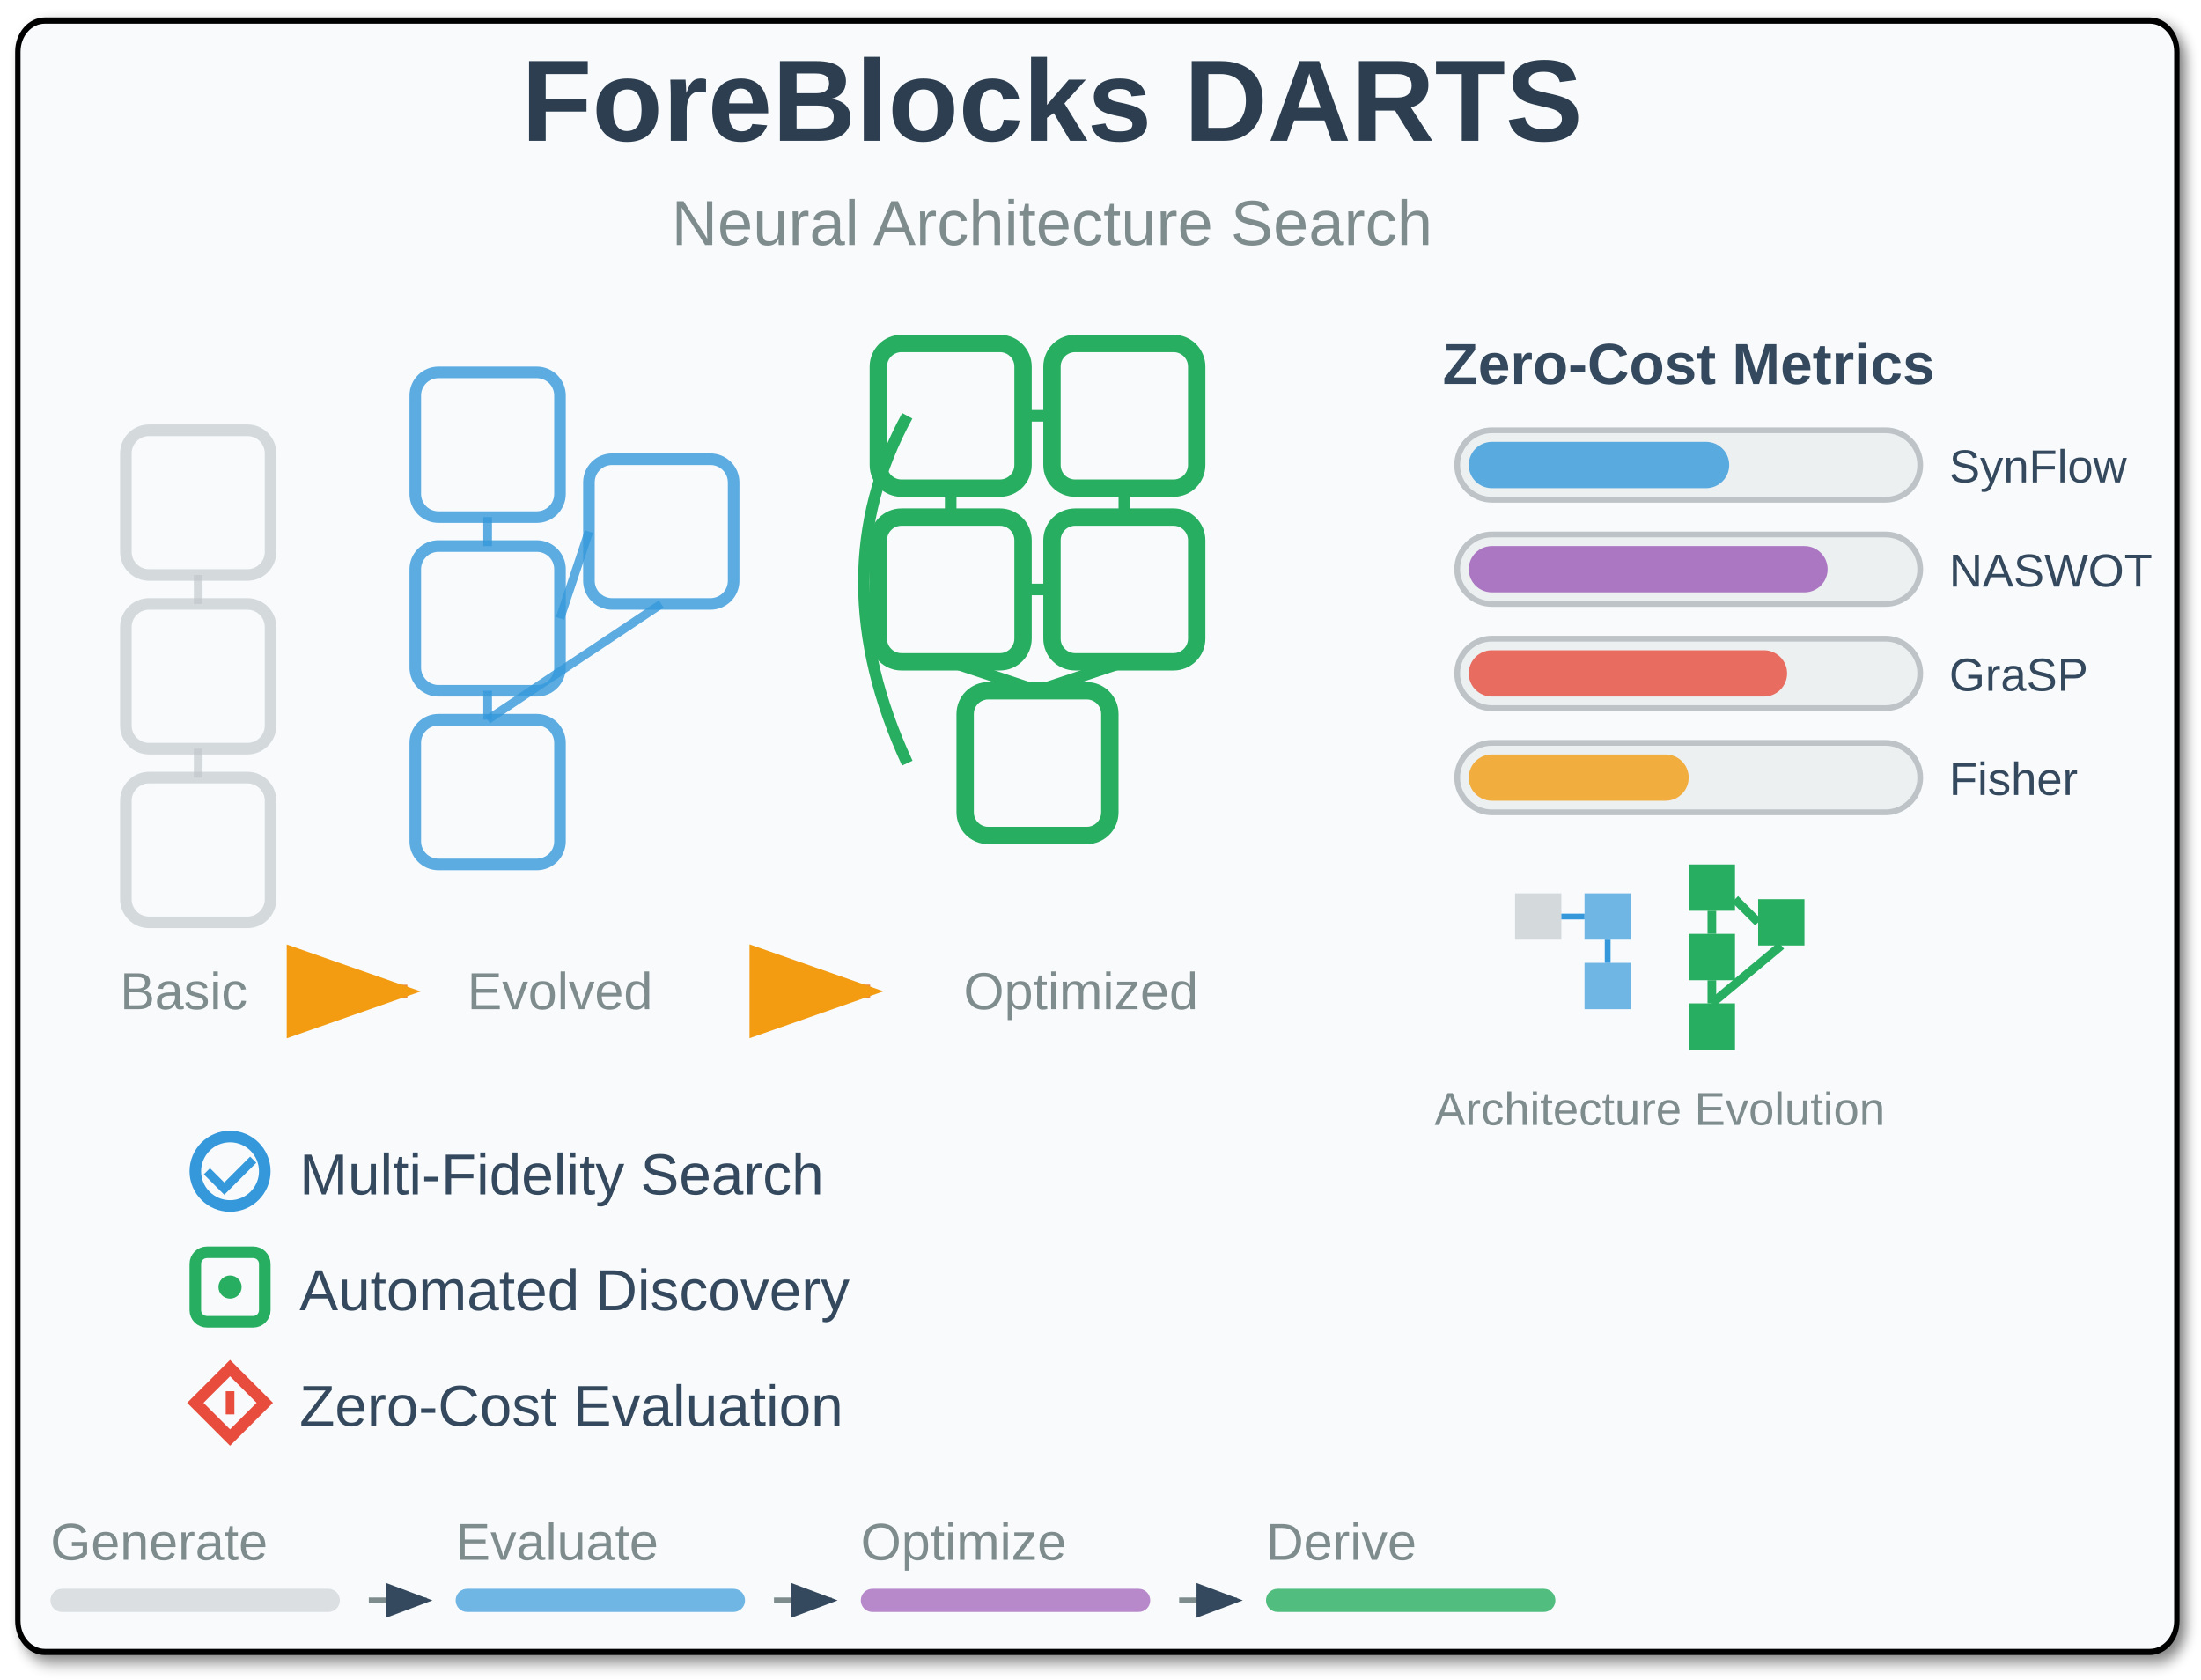
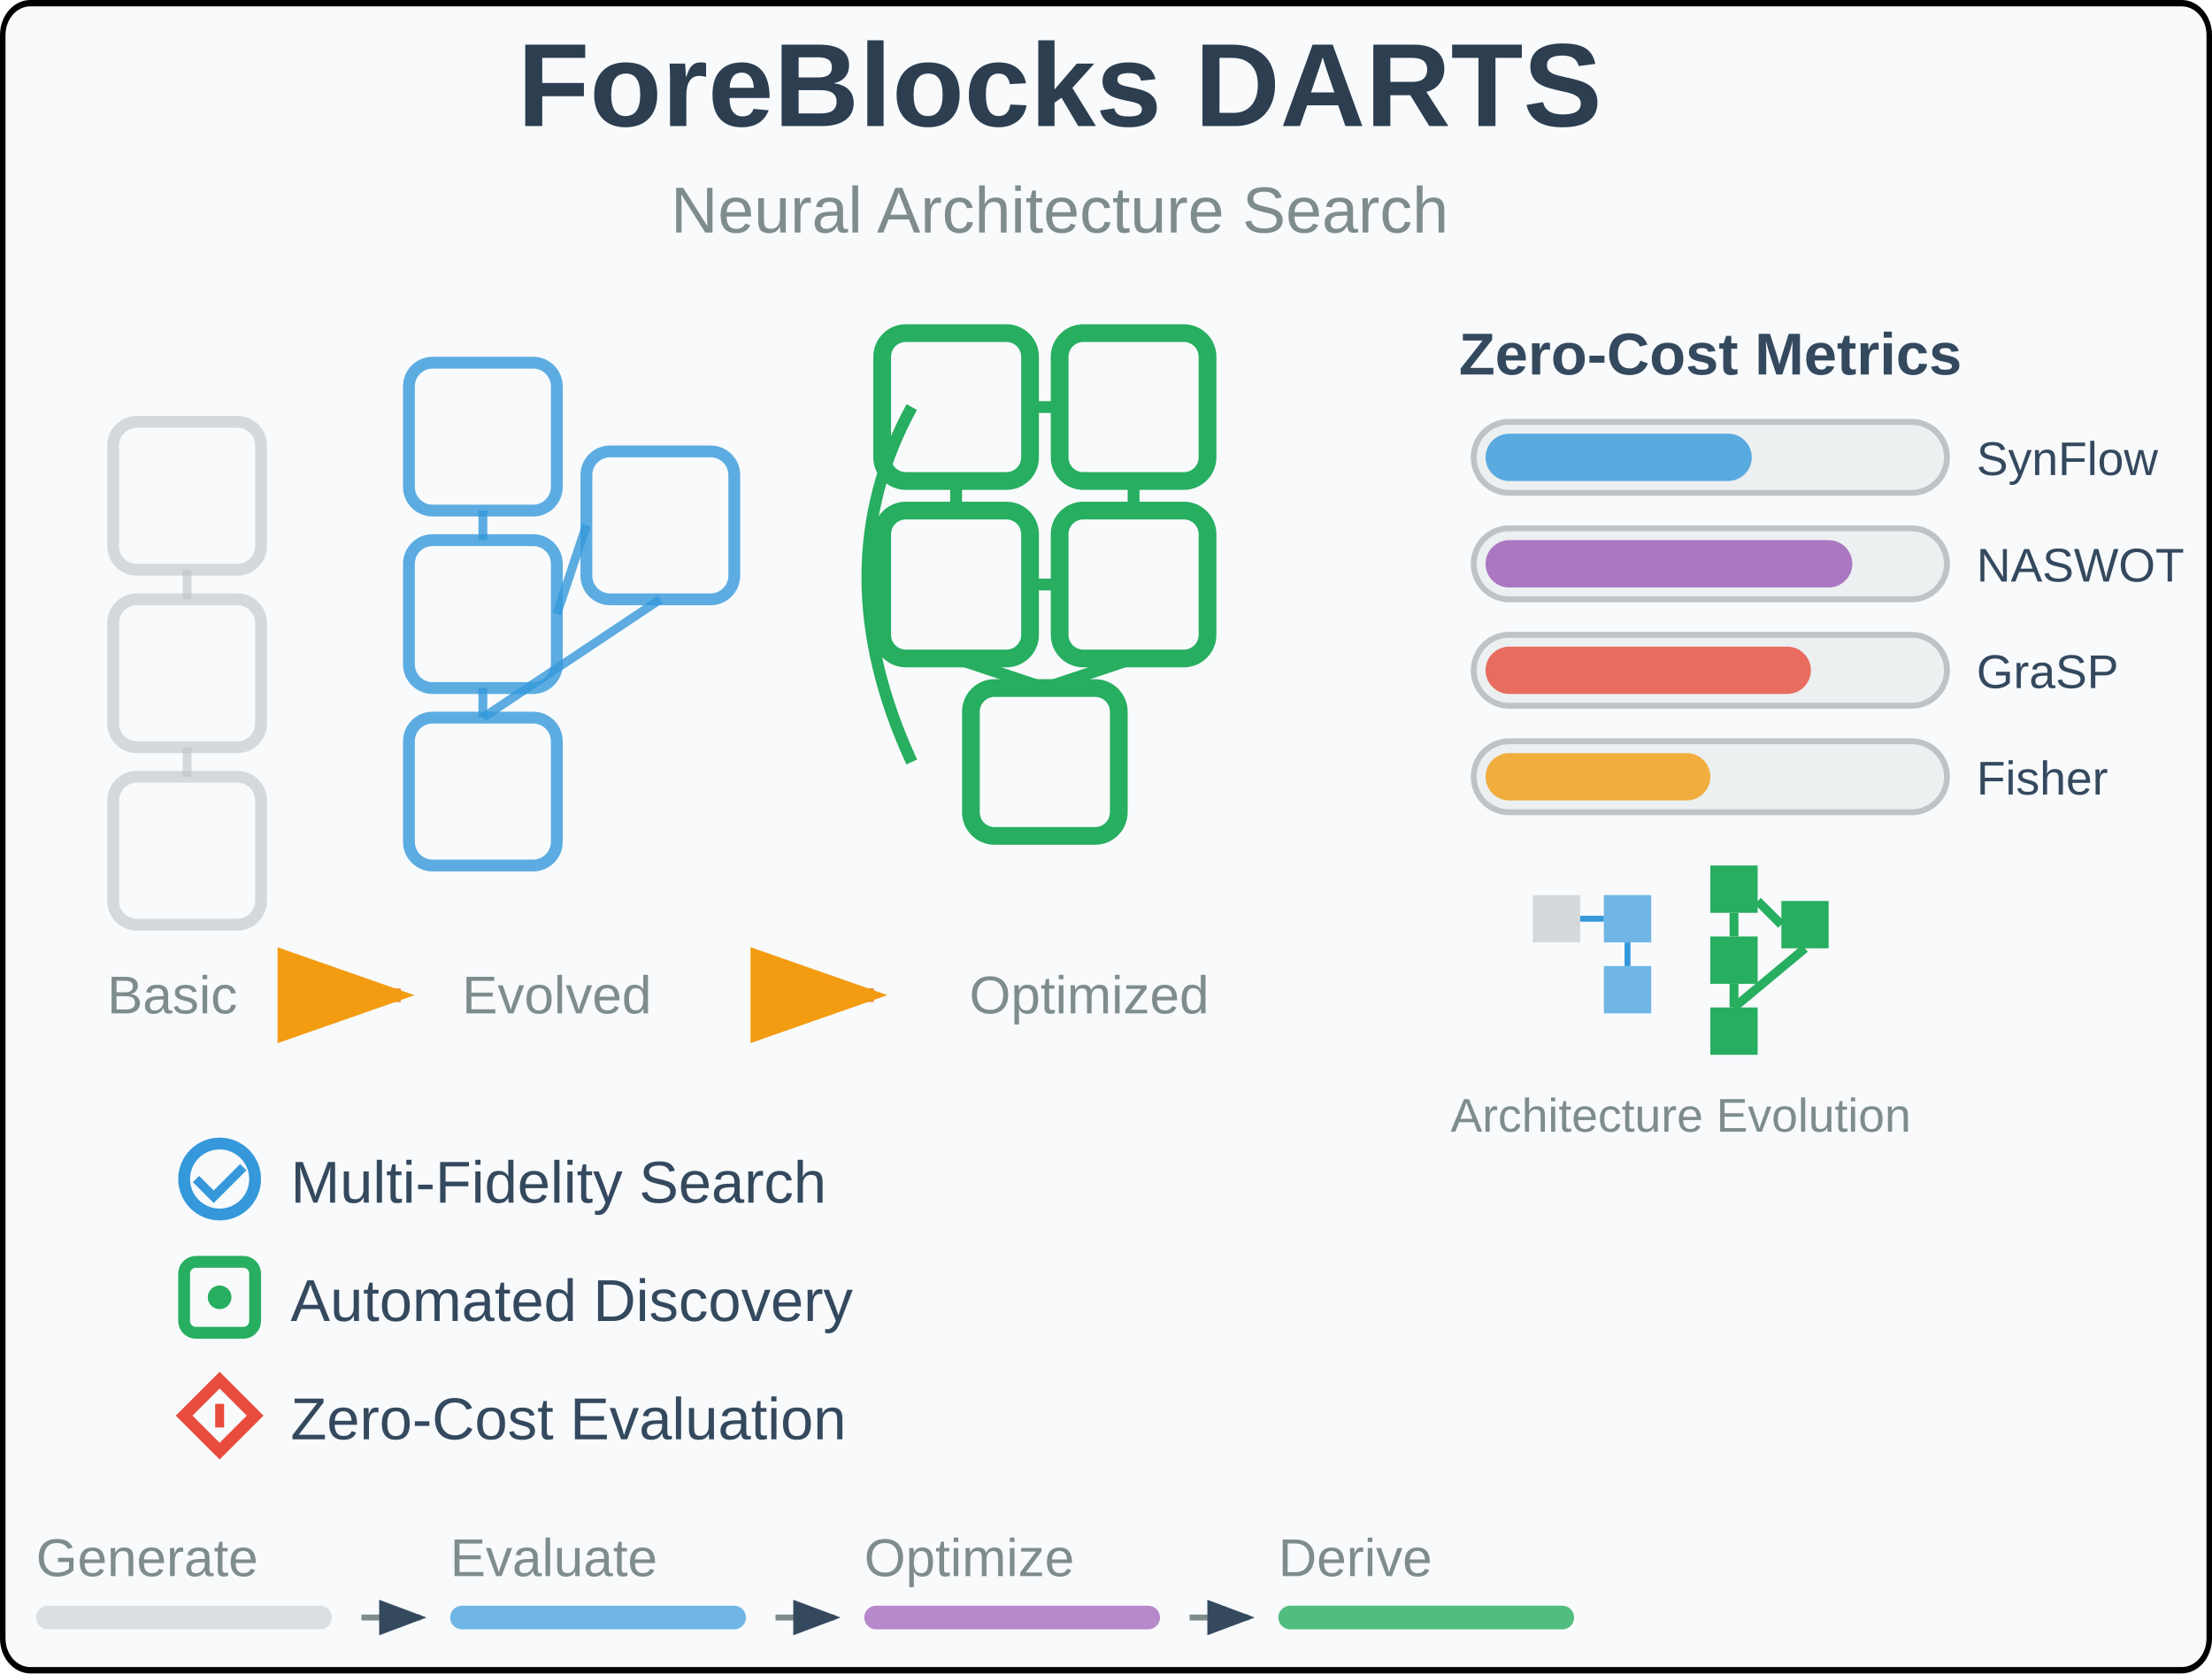
- <svg xmlns="http://www.w3.org/2000/svg" xmlns:xlink="http://www.w3.org/1999/xlink" viewBox="0 0 380.253 290.172" version="1.1" id="svg58" width="380.253" height="290.172">
+ <svg xmlns="http://www.w3.org/2000/svg" xmlns:xlink="http://www.w3.org/1999/xlink" viewBox="0 0 373.931 282.89" version="1.1" id="svg58" width="373.931" height="282.89">
  <defs id="defs8">
    <linearGradient id="neuralGradient" x1="0" y1="0" x2="1" y2="0">
      <stop offset="0" stop-color="#3498db" stop-opacity="0.8" id="stop1" />
      <stop offset="0.5" stop-color="#9b59b6" stop-opacity="0.8" id="stop2" />
      <stop offset="1" stop-color="#e74c3c" stop-opacity="0.8" id="stop3" />
    </linearGradient>
    <linearGradient id="searchGradient" x1="0" y1="0" x2="1" y2="1">
      <stop offset="0" stop-color="#f39c12" stop-opacity="0.9" id="stop4" />
      <stop offset="1" stop-color="#e67e22" stop-opacity="0.9" id="stop5" />
    </linearGradient>
    <linearGradient id="evolutionGradient" x1="0" y1="0" x2="1" y2="0">
      <stop offset="0" stop-color="#27ae60" stop-opacity="0.7" id="stop6" />
      <stop offset="1" stop-color="#2ecc71" stop-opacity="0.9" id="stop7" />
    </linearGradient>
    <marker id="arrowhead" markerWidth="8" markerHeight="6" refX="7" refY="3" orient="auto" markerUnits="strokeWidth">
-       <polygon points="0,6 0,0 8,3 " fill="#34495e" id="polygon7" />
+       <polygon points="0,0 8,3 0,6 " fill="#34495e" id="polygon7" />
    </marker>
    <marker id="searchArrow" markerWidth="10" markerHeight="7" refX="9" refY="3.5" orient="auto" markerUnits="strokeWidth">
-       <polygon points="0,7 0,0 10,3.5 " fill="#f39c12" id="polygon8" />
+       <polygon points="0,0 10,3.5 0,7 " fill="#f39c12" id="polygon8" />
    </marker>
    <linearGradient xlink:href="#searchGradient" id="linearGradient59" x1="48.526" y1="130.878" x2="73.626" y2="155.977" gradientTransform="scale(1.195229,0.83666)" gradientUnits="userSpaceOnUse" />
    <marker id="searchArrow-6" markerWidth="10" markerHeight="7" refX="9" refY="3.5" orient="auto" markerUnits="strokeWidth">
-       <polygon points="0,0 10,3.5 0,7 " fill="#f39c12" id="polygon8-5" />
+       <polygon points="10,3.5 0,7 0,0 " fill="#f39c12" id="polygon8-5" />
    </marker>
    <linearGradient xlink:href="#searchGradient" id="linearGradient60" gradientUnits="userSpaceOnUse" gradientTransform="scale(1.195229,0.83666)" x1="48.526" y1="130.878" x2="73.626" y2="155.977" />
    <filter style="color-interpolation-filters:sRGB" id="filter9" x="-0.008" y="-0.013" width="1.019" height="1.03">
      <feFlood result="flood" in="SourceGraphic" flood-opacity="0.498" flood-color="rgb(0,0,0)" id="feFlood8" />
      <feGaussianBlur result="blur" in="SourceGraphic" stdDeviation="1" id="feGaussianBlur8" />
      <feOffset result="offset" in="blur" dx="1" dy="1" id="feOffset8" />
      <feComposite result="comp1" operator="in" in="flood" in2="offset" id="feComposite8" />
      <feComposite result="comp2" operator="over" in="SourceGraphic" in2="comp1" id="feComposite9" />
    </filter>
  </defs>
-   <path width="342.172" height="224.479" fill="#f8fafc" stroke="#e2e8f0" stroke-width="0.277" id="rect1" x="-0.731" y="-0.304" style="stroke:#000000;stroke-width:0.855;stroke-linejoin:round;stroke-dasharray:none;stroke-opacity:1;filter:url(#filter9)" transform="matrix(1.09009,0,0,1.255429,3.878925,3.930736)" d="m 3.554,-0.304 333.603,0 a 4.285,4.285 45 0 1 4.285,4.285 V 219.89 a 4.285,4.285 135 0 1 -4.285,4.285 H 3.554 a 4.285,4.285 45 0 1 -4.285,-4.285 l 0,-215.909 A 4.285,4.285 135 0 1 3.554,-0.304 Z" />
-   <g transform="translate(21.74447,74.32648)" id="g11">
+   <path width="342.172" height="224.479" fill="#f8fafc" stroke="#e2e8f0" stroke-width="0.277" id="rect1" x="-0.731" y="-0.304" style="stroke:#000000;stroke-width:0.855;stroke-linejoin:round;stroke-dasharray:none;stroke-opacity:1" transform="matrix(1.09009,0,0,1.255429,1.262709,0.9177061)" d="m 3.554,-0.304 333.603,0 a 4.285,4.285 45 0 1 4.285,4.285 V 219.89 a 4.285,4.285 135 0 1 -4.285,4.285 H 3.554 a 4.285,4.285 45 0 1 -4.285,-4.285 l 0,-215.909 A 4.285,4.285 135 0 1 3.554,-0.304 Z" />
+   <g transform="translate(19.12825,71.31345)" id="g11">
    <rect x="0" y="0" width="25" height="25" rx="4" fill="none" stroke="#bdc3c7" stroke-width="2" opacity="0.6" id="rect8" />
    <rect x="0" y="30" width="25" height="25" rx="4" fill="none" stroke="#bdc3c7" stroke-width="2" opacity="0.6" id="rect9" />
    <rect x="0" y="60" width="25" height="25" rx="4" fill="none" stroke="#bdc3c7" stroke-width="2" opacity="0.6" id="rect10" />
    <line x1="12.5" y1="25" x2="12.5" y2="30" stroke="#bdc3c7" stroke-width="1.5" opacity="0.6" id="line10" />
    <line x1="12.5" y1="55" x2="12.5" y2="60" stroke="#bdc3c7" stroke-width="1.5" opacity="0.6" id="line11" />
  </g>
-   <g transform="translate(71.74447,64.32648)" id="g17">
+   <g transform="translate(69.12825,61.31345)" id="g17">
    <rect x="0" y="0" width="25" height="25" rx="4" fill="none" stroke="#3498db" stroke-width="2" opacity="0.8" id="rect11" />
    <rect x="0" y="30" width="25" height="25" rx="4" fill="none" stroke="#3498db" stroke-width="2" opacity="0.8" id="rect12" />
    <rect x="30" y="15" width="25" height="25" rx="4" fill="none" stroke="#3498db" stroke-width="2" opacity="0.8" id="rect13" />
    <rect x="0" y="60" width="25" height="25" rx="4" fill="none" stroke="#3498db" stroke-width="2" opacity="0.8" id="rect14" />
    <line x1="12.5" y1="25" x2="12.5" y2="30" stroke="#3498db" stroke-width="1.5" opacity="0.8" id="line14" />
    <line x1="25" y1="42.5" x2="30" y2="27.5" stroke="#3498db" stroke-width="1.5" opacity="0.8" id="line15" />
    <line x1="42.5" y1="40" x2="12.5" y2="60" stroke="#3498db" stroke-width="1.5" opacity="0.8" id="line16" />
    <line x1="12.5" y1="55" x2="12.5" y2="60" stroke="#3498db" stroke-width="1.5" opacity="0.8" id="line17" />
  </g>
-   <g transform="translate(151.7445,59.32648)" id="g26">
+   <g transform="translate(149.1282,56.31345)" id="g26">
    <rect x="0" y="0" width="25" height="25" rx="4" fill="none" stroke="#27ae60" stroke-width="3" id="rect17" />
    <rect x="0" y="30" width="25" height="25" rx="4" fill="none" stroke="#27ae60" stroke-width="3" id="rect18" />
    <rect x="30" y="0" width="25" height="25" rx="4" fill="none" stroke="#27ae60" stroke-width="3" id="rect19" />
    <rect x="30" y="30" width="25" height="25" rx="4" fill="none" stroke="#27ae60" stroke-width="3" id="rect20" />
    <rect x="15" y="60" width="25" height="25" rx="4" fill="none" stroke="#27ae60" stroke-width="3" id="rect21" />
    <line x1="12.5" y1="25" x2="12.5" y2="30" stroke="#27ae60" stroke-width="2" id="line21" />
    <line x1="42.5" y1="25" x2="42.5" y2="30" stroke="#27ae60" stroke-width="2" id="line22" />
    <line x1="25" y1="12.5" x2="30" y2="12.5" stroke="#27ae60" stroke-width="2" id="line23" />
    <line x1="25" y1="42.5" x2="30" y2="42.5" stroke="#27ae60" stroke-width="2" id="line24" />
    <line x1="12.5" y1="55" x2="27.5" y2="60" stroke="#27ae60" stroke-width="2" id="line25" />
    <line x1="42.5" y1="55" x2="27.5" y2="60" stroke="#27ae60" stroke-width="2" id="line26" />
    <path d="M 5,12.5 Q -10,40 5,72.5" stroke="#27ae60" stroke-width="2" fill="none" id="path26" />
  </g>
-   <line x1="61.435" y1="171.259" x2="70.378" y2="171.259" stroke="url(#searchGradient)" stroke-width="2.316" marker-end="url(#searchArrow)" id="line27" style="stroke:url(#linearGradient59)" />
-   <line x1="141.391" y1="171.242" x2="150.334" y2="171.242" stroke="url(#searchGradient)" stroke-width="2.316" marker-end="url(#searchArrow-6)" id="line27-5" style="stroke:url(#linearGradient60);marker-end:url(#searchArrow-6)" />
-   <text x="31.744" y="174.326" text-anchor="middle" font-family="Arial, sans-serif" font-size="9px" fill="#7f8c8d" id="text28">Basic</text>
-   <text x="96.744" y="174.326" text-anchor="middle" font-family="Arial, sans-serif" font-size="9px" fill="#7f8c8d" id="text29">Evolved</text>
-   <text x="186.744" y="174.326" text-anchor="middle" font-family="Arial, sans-serif" font-size="9px" fill="#7f8c8d" id="text30">Optimized</text>
-   <g transform="translate(251.7445,74.32648)" id="g38">
+   <line x1="58.819" y1="168.246" x2="67.762" y2="168.246" stroke="url(#searchGradient)" stroke-width="2.316" marker-end="url(#searchArrow)" id="line27" style="stroke:url(#linearGradient59)" />
+   <line x1="138.774" y1="168.229" x2="147.718" y2="168.229" stroke="url(#searchGradient)" stroke-width="2.316" marker-end="url(#searchArrow-6)" id="line27-5" style="stroke:url(#linearGradient60);marker-end:url(#searchArrow-6)" />
+   <text x="29.128" y="171.313" text-anchor="middle" font-family="Arial, sans-serif" font-size="9px" fill="#7f8c8d" id="text28">Basic</text>
+   <text x="94.128" y="171.313" text-anchor="middle" font-family="Arial, sans-serif" font-size="9px" fill="#7f8c8d" id="text29">Evolved</text>
+   <text x="184.128" y="171.313" text-anchor="middle" font-family="Arial, sans-serif" font-size="9px" fill="#7f8c8d" id="text30">Optimized</text>
+   <g transform="translate(249.1282,71.31345)" id="g38">
    <rect x="0" y="0" width="80" height="12" rx="6" fill="#ecf0f1" stroke="#bdc3c7" stroke-width="1" id="rect30" />
    <rect x="2" y="2" width="45" height="8" rx="4" fill="#3498db" opacity="0.8" id="rect31" />
    <text x="85" y="9" font-family="Arial, sans-serif" font-size="8px" fill="#34495e" id="text31">SynFlow</text>
    <rect x="0" y="18" width="80" height="12" rx="6" fill="#ecf0f1" stroke="#bdc3c7" stroke-width="1" id="rect32" />
    <rect x="2" y="20" width="62" height="8" rx="4" fill="#9b59b6" opacity="0.8" id="rect33" />
    <text x="85" y="27" font-family="Arial, sans-serif" font-size="8px" fill="#34495e" id="text33">NASWOT</text>
    <rect x="0" y="36" width="80" height="12" rx="6" fill="#ecf0f1" stroke="#bdc3c7" stroke-width="1" id="rect34" />
    <rect x="2" y="38" width="55" height="8" rx="4" fill="#e74c3c" opacity="0.8" id="rect35" />
    <text x="85" y="45" font-family="Arial, sans-serif" font-size="8px" fill="#34495e" id="text35">GraSP</text>
    <rect x="0" y="54" width="80" height="12" rx="6" fill="#ecf0f1" stroke="#bdc3c7" stroke-width="1" id="rect36" />
    <rect x="2" y="56" width="38" height="8" rx="4" fill="#f39c12" opacity="0.8" id="rect37" />
    <text x="85" y="63" font-family="Arial, sans-serif" font-size="8px" fill="#34495e" id="text37">Fisher</text>
    <text x="40" y="-8" text-anchor="middle" font-family="Arial, sans-serif" font-size="10px" fill="#34495e" font-weight="bold" id="text38">Zero-Cost Metrics</text>
  </g>
-   <text x="181.744" y="24.326" text-anchor="middle" font-family="Arial, sans-serif" font-size="20px" font-weight="bold" fill="#2c3e50" id="text39">ForeBlocks DARTS</text>
-   <text x="181.744" y="42.326" text-anchor="middle" font-family="Arial, sans-serif" font-size="11px" fill="#7f8c8d" id="text40">Neural Architecture Search</text>
-   <g transform="translate(31.74447,194.3265)" id="g44">
+   <text x="179.128" y="21.313" text-anchor="middle" font-family="Arial, sans-serif" font-size="20px" font-weight="bold" fill="#2c3e50" id="text39">ForeBlocks DARTS</text>
+   <text x="179.128" y="39.313" text-anchor="middle" font-family="Arial, sans-serif" font-size="11px" fill="#7f8c8d" id="text40">Neural Architecture Search</text>
+   <g transform="translate(29.12825,191.3134)" id="g44">
    <circle cx="8" cy="8" r="6" fill="none" stroke="#3498db" stroke-width="2" id="circle40" />
    <path d="m 4,8 3,3 5,-5" stroke="#3498db" stroke-width="1.5" fill="none" id="path40" />
    <text x="20" y="12" font-family="Arial, sans-serif" font-size="10px" fill="#34495e" id="text41">Multi-Fidelity Search</text>
    <g transform="translate(0,20)" id="g42">
      <rect x="2" y="2" width="12" height="12" rx="2" fill="none" stroke="#27ae60" stroke-width="2" id="rect41" />
      <circle cx="8" cy="8" r="2" fill="#27ae60" id="circle41" />
      <text x="20" y="12" font-family="Arial, sans-serif" font-size="10px" fill="#34495e" id="text42">Automated Discovery</text>
    </g>
    <g transform="translate(0,40)" id="g43">
-       <polygon points="8,14 2,8 8,2 14,8 " fill="none" stroke="#e74c3c" stroke-width="2" id="polygon42" />
+       <polygon points="8,2 14,8 8,14 2,8 " fill="none" stroke="#e74c3c" stroke-width="2" id="polygon42" />
      <line x1="8" y1="6" x2="8" y2="10" stroke="#e74c3c" stroke-width="1.5" id="line42" />
      <text x="20" y="12" font-family="Arial, sans-serif" font-size="10px" fill="#34495e" id="text43">Zero-Cost Evaluation</text>
    </g>
  </g>
-   <g transform="translate(8.716123,269.4553)" id="g49">
+   <g transform="translate(6.099907,266.4423)" id="g49">
    <text x="0" y="0" font-family="Arial, sans-serif" font-size="9px" fill="#7f8c8d" id="text44">Generate</text>
    <rect x="0" y="5" width="50" height="4" fill="#bdc3c7" opacity="0.5" rx="2" id="rect44" />
    <text x="70" y="0" font-family="Arial, sans-serif" font-size="9px" fill="#7f8c8d" id="text45">Evaluate</text>
    <rect x="70" y="5" width="50" height="4" fill="#3498db" opacity="0.7" rx="2" id="rect45" />
    <text x="140" y="0" font-family="Arial, sans-serif" font-size="9px" fill="#7f8c8d" id="text46">Optimize</text>
    <rect x="140" y="5" width="50" height="4" fill="#9b59b6" opacity="0.7" rx="2" id="rect46" />
    <text x="210" y="0" font-family="Arial, sans-serif" font-size="9px" fill="#7f8c8d" id="text47">Derive</text>
    <rect x="210" y="5" width="50" height="4" fill="#27ae60" opacity="0.8" rx="2" id="rect47" />
    <line x1="55" y1="7" x2="65" y2="7" stroke="#7f8c8d" stroke-width="1" marker-end="url(#arrowhead)" id="line47" />
    <line x1="125" y1="7" x2="135" y2="7" stroke="#7f8c8d" stroke-width="1" marker-end="url(#arrowhead)" id="line48" />
    <line x1="195" y1="7" x2="205" y2="7" stroke="#7f8c8d" stroke-width="1" marker-end="url(#arrowhead)" id="line49" />
  </g>
-   <g transform="translate(261.7445,154.3265)" id="g58">
+   <g transform="translate(259.1282,151.3134)" id="g58">
    <rect x="0" y="0" width="8" height="8" fill="#bdc3c7" opacity="0.6" id="rect49" />
    <rect x="12" y="0" width="8" height="8" fill="#3498db" opacity="0.7" id="rect50" />
    <rect x="12" y="12" width="8" height="8" fill="#3498db" opacity="0.7" id="rect51" />
    <line x1="8" y1="4" x2="12" y2="4" stroke="#3498db" stroke-width="1" id="line51" />
    <line x1="16" y1="8" x2="16" y2="12" stroke="#3498db" stroke-width="1" id="line52" />
    <rect x="30" y="-5" width="8" height="8" fill="#27ae60" id="rect52" />
    <rect x="30" y="7" width="8" height="8" fill="#27ae60" id="rect53" />
    <rect x="42" y="1" width="8" height="8" fill="#27ae60" id="rect54" />
    <rect x="30" y="19" width="8" height="8" fill="#27ae60" id="rect55" />
    <line x1="34" y1="3" x2="34" y2="7" stroke="#27ae60" stroke-width="1.5" id="line55" />
    <line x1="38" y1="1" x2="42" y2="5" stroke="#27ae60" stroke-width="1.5" id="line56" />
    <line x1="46" y1="9" x2="34" y2="19" stroke="#27ae60" stroke-width="1.5" id="line57" />
    <line x1="34" y1="15" x2="34" y2="19" stroke="#27ae60" stroke-width="1.5" id="line58" />
    <text x="25" y="40" text-anchor="middle" font-family="Arial, sans-serif" font-size="8px" fill="#7f8c8d" id="text58">Architecture Evolution</text>
  </g>
</svg>
